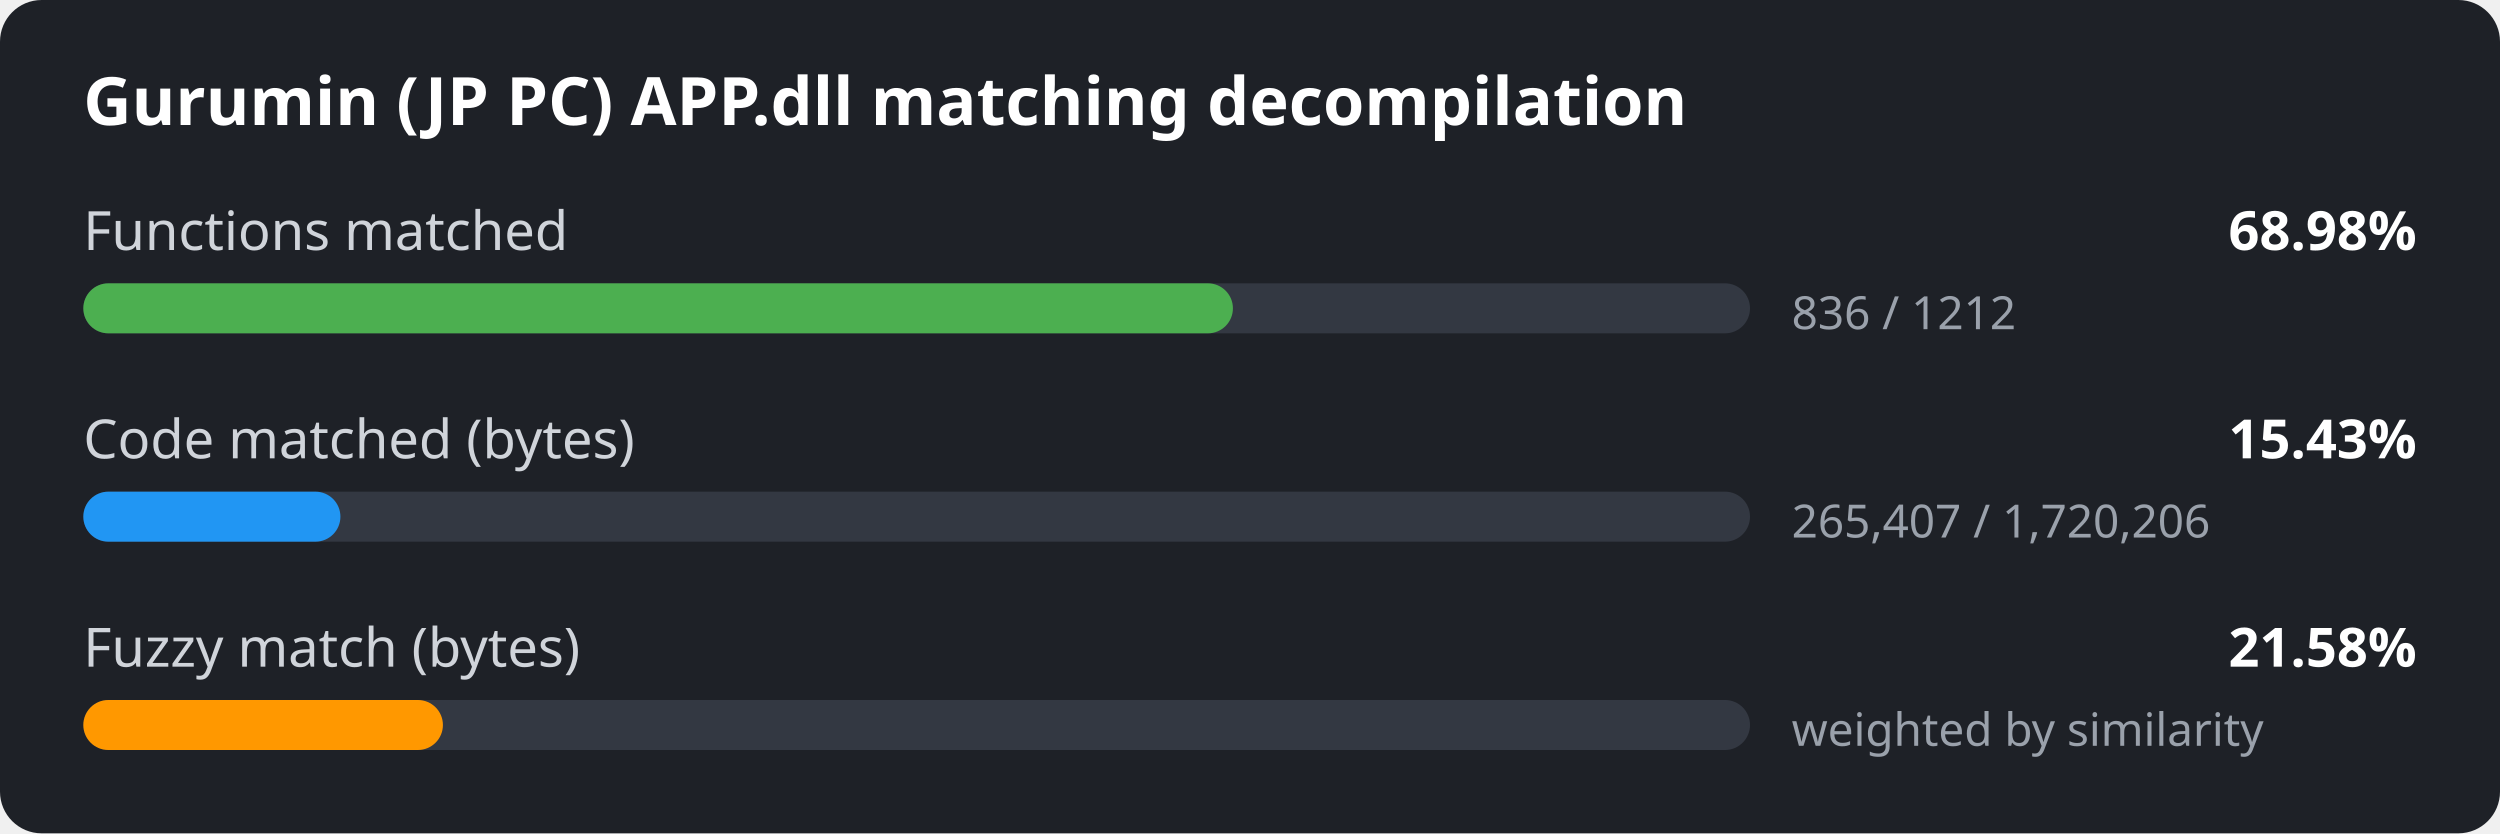
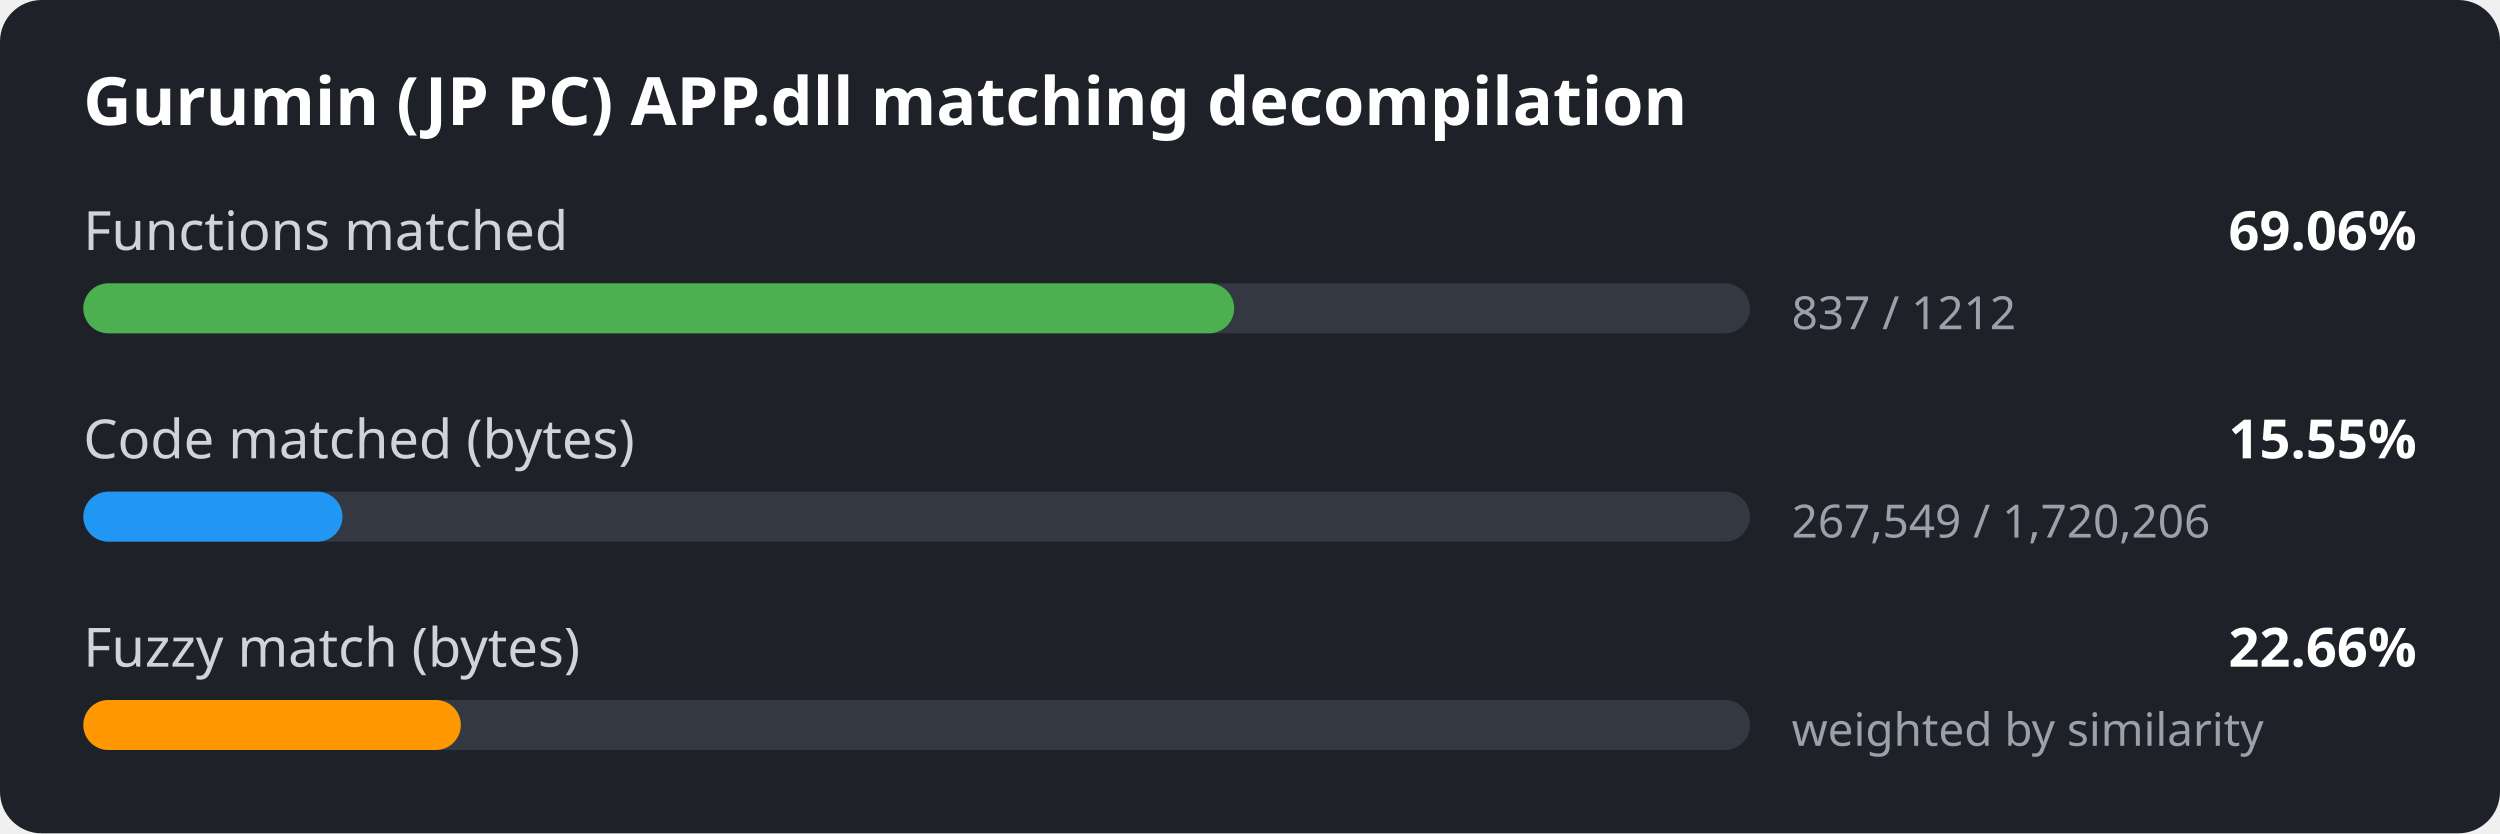
<svg xmlns="http://www.w3.org/2000/svg" width="600" height="200" viewBox="0 0 600 200">
  <style>
.bg { fill: #1e2127; }
.title { font: 600 16px sans-serif; fill: #ffffff; }
.label { font: 13px sans-serif; fill: #d0d4da; }
.value { font: 600 13px sans-serif; fill: #ffffff; }
.detail { font: 11px sans-serif; fill: #9aa1ab; }
.track { fill: #333842; }
</style>
  <rect width="600" height="200" rx="10" class="bg" />
  <text x="20" y="30" class="title">Gurumin (JP PC) APP.dll matching decompilation</text>
  <text x="20" y="60" class="label">Functions matched</text>
-   <text x="580" y="60" class="value" text-anchor="end">68.98%</text>
+   <text x="580" y="60" class="value" text-anchor="end">69.06%</text>
  <rect x="20" y="68" width="400" height="12" rx="6" class="track" />
-   <rect x="20" y="68" width="275.9" height="12" rx="6" fill="#4caf50" />
-   <text x="430" y="79" class="detail">836 / 1212</text>
+   <rect x="20" y="68" width="276.2" height="12" rx="6" fill="#4caf50" />
+   <text x="430" y="79" class="detail">837 / 1212</text>
  <text x="20" y="110" class="label">Code matched (bytes)</text>
-   <text x="580" y="110" class="value" text-anchor="end">15.43%</text>
+   <text x="580" y="110" class="value" text-anchor="end">15.55%</text>
  <rect x="20" y="118" width="400" height="12" rx="6" class="track" />
-   <rect x="20" y="118" width="61.7" height="12" rx="6" fill="#2196f3" />
-   <text x="430" y="129" class="detail">265,407 / 1,720,206</text>
+   <rect x="20" y="118" width="62.2" height="12" rx="6" fill="#2196f3" />
+   <text x="430" y="129" class="detail">267,549 / 1,720,206</text>
  <text x="20" y="160" class="label">Fuzzy match (bytes)</text>
-   <text x="580" y="160" class="value" text-anchor="end">21.58%</text>
+   <text x="580" y="160" class="value" text-anchor="end">22.66%</text>
  <rect x="20" y="168" width="400" height="12" rx="6" class="track" />
-   <rect x="20" y="168" width="86.3" height="12" rx="6" fill="#ff9800" />
+   <rect x="20" y="168" width="90.6" height="12" rx="6" fill="#ff9800" />
  <text x="430" y="179" class="detail">weighted by similarity</text>
</svg>
